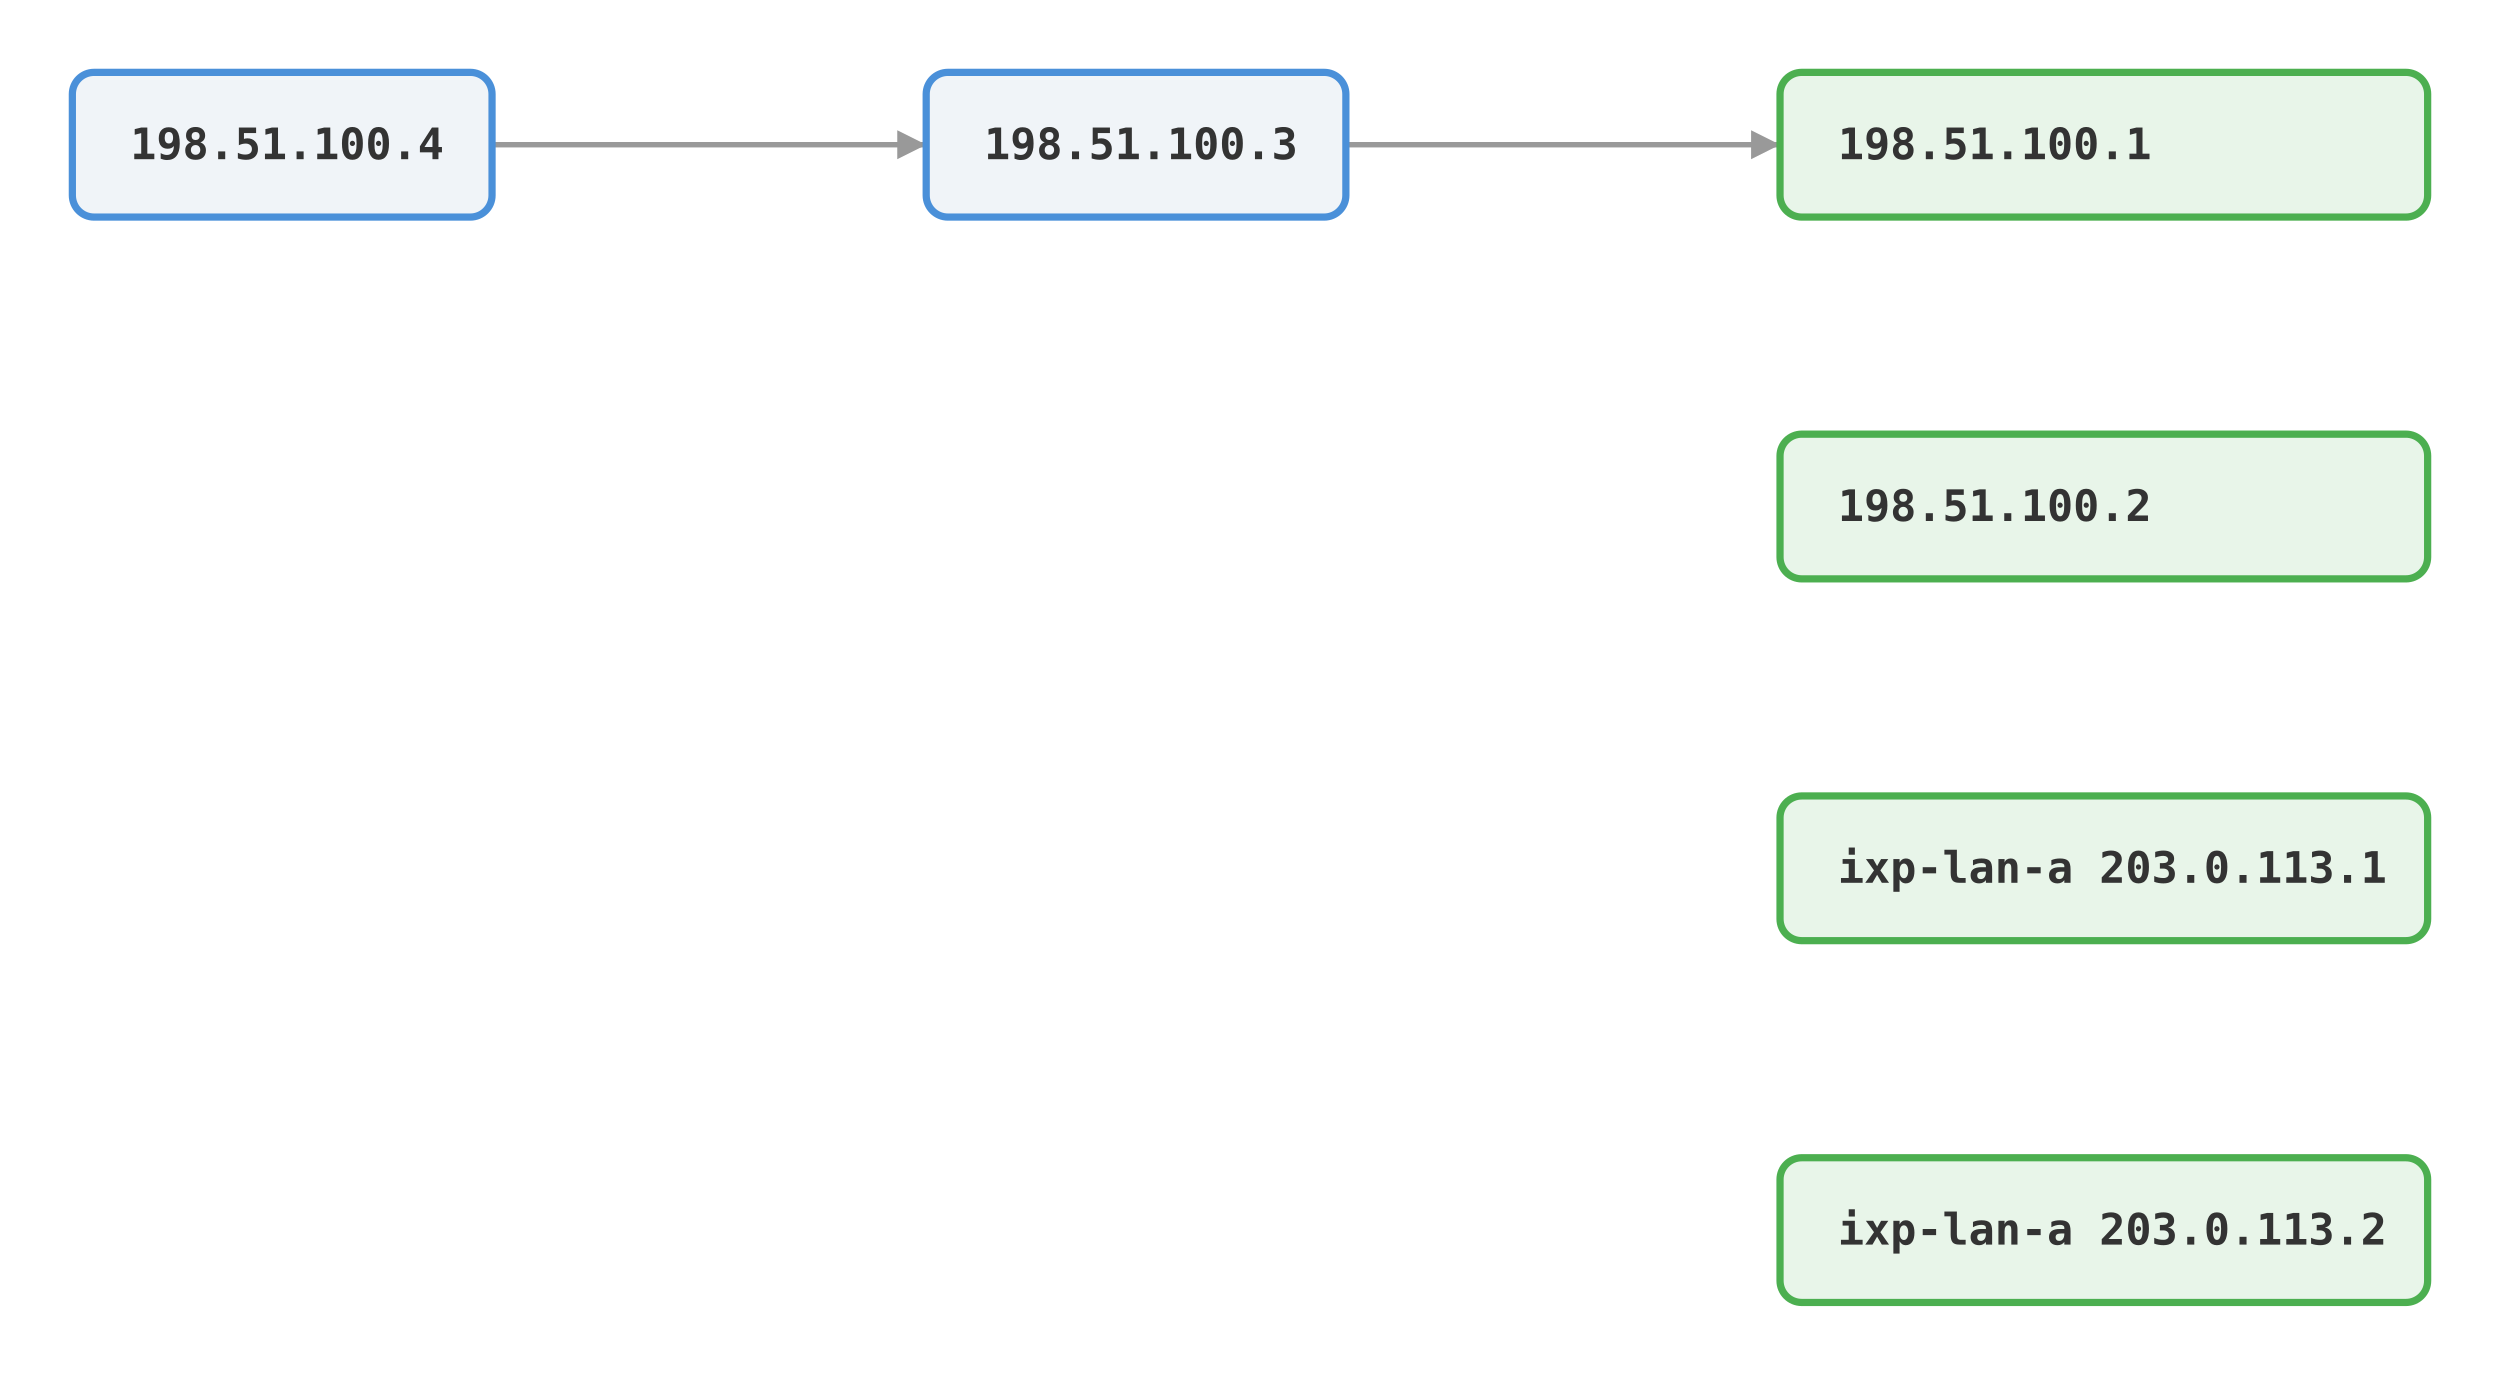
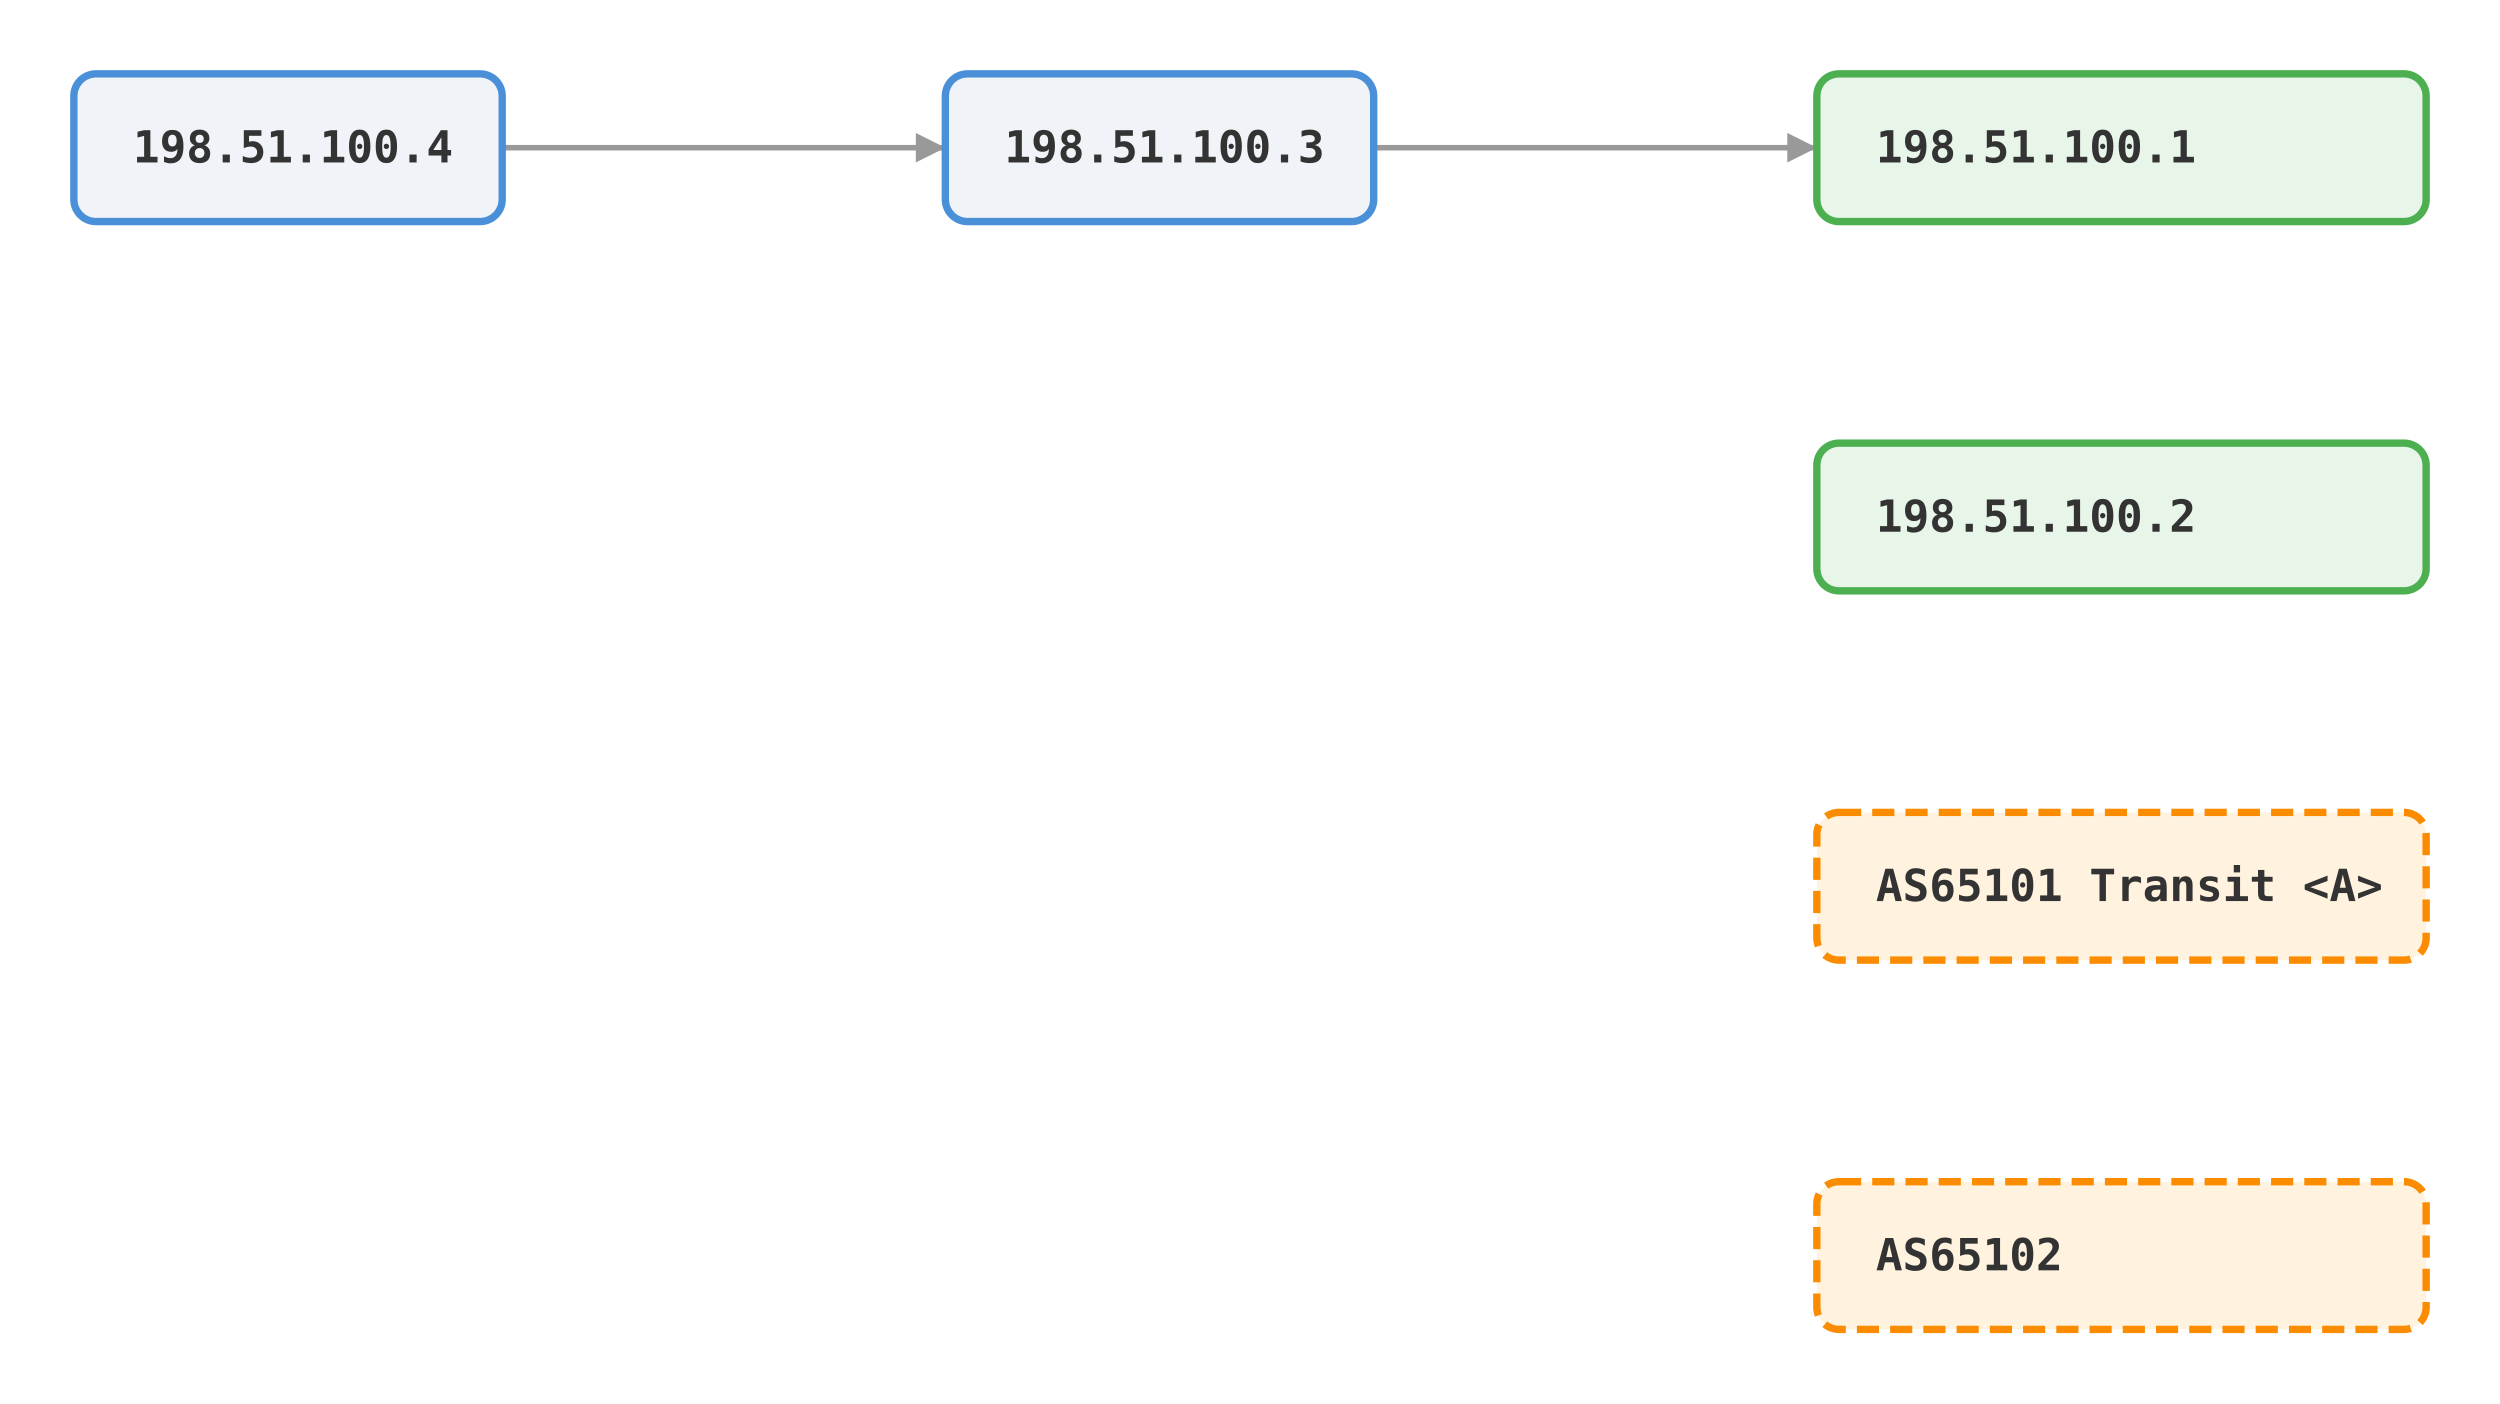
- <svg xmlns="http://www.w3.org/2000/svg" width="691" height="380" viewBox="0 0 691 380">
+ <svg xmlns="http://www.w3.org/2000/svg" width="677" height="380" viewBox="0 0 677 380">
  <style>
.node rect { fill: var(--node-fill, #f0f4f8); stroke: var(--node-stroke, #4a90d9); stroke-width: 2; rx: 6; }
.node rect:hover { fill: var(--node-fill-hover, #dce8f5); stroke: var(--node-stroke-hover, #2a6cb8); }
.node text { font-family: monospace; font-size: 12px; fill: var(--node-text, #333); }
.node .label { font-weight: bold; }
.egress rect { fill: var(--egress-fill, #e8f5e9); stroke: var(--egress-stroke, #4caf50); }
.egress rect:hover { fill: var(--egress-fill-hover, #c8e6c9); stroke: var(--egress-stroke-hover, #388e3c); }
.edge line { stroke: var(--edge-stroke, #999); stroke-width: 1.5; }
.edge polygon { fill: var(--edge-stroke, #999); }
+ </style>
+   <style>
+ .outside rect { fill: var(--outside-fill, #fff3e0); stroke: var(--outside-stroke, #fb8c00); stroke-dasharray: 6 3; }
+ .outside rect:hover { fill: var(--outside-fill-hover, #ffe0b2); stroke: var(--outside-stroke-hover, #ef6c00); }
</style>
  <g class="edge">
    <line x1="372" y1="40" x2="492" y2="40" />
    <polygon points="492,40 484,36 484,44" />
  </g>
  <g class="edge">
    <line x1="136" y1="40" x2="256" y2="40" />
    <polygon points="256,40 248,36 248,44" />
  </g>
  <g class="node">
    <rect x="20" y="20" width="116" height="40" />
    <text x="36" y="44" class="label">198.51.100.4</text>
  </g>
  <g class="node">
    <rect x="256" y="20" width="116" height="40" />
    <text x="272" y="44" class="label">198.51.100.3</text>
  </g>
  <g class="node egress">
-     <rect x="492" y="20" width="179" height="40" />
+     <rect x="492" y="20" width="165" height="40" />
    <text x="508" y="44" class="label">198.51.100.1</text>
  </g>
  <g class="node egress">
-     <rect x="492" y="120" width="179" height="40" />
+     <rect x="492" y="120" width="165" height="40" />
    <text x="508" y="144" class="label">198.51.100.2</text>
  </g>
-   <g class="node egress">
-     <rect x="492" y="220" width="179" height="40" />
-     <text x="508" y="244" class="label">ixp-lan-a 203.0.113.1</text>
+   <g class="node outside">
+     <rect x="492" y="220" width="165" height="40" />
+     <text x="508" y="244" class="label">AS65101 Transit &lt;A&gt;</text>
  </g>
-   <g class="node egress">
-     <rect x="492" y="320" width="179" height="40" />
-     <text x="508" y="344" class="label">ixp-lan-a 203.0.113.2</text>
+   <g class="node outside">
+     <rect x="492" y="320" width="165" height="40" />
+     <text x="508" y="344" class="label">AS65102</text>
  </g>
</svg>
